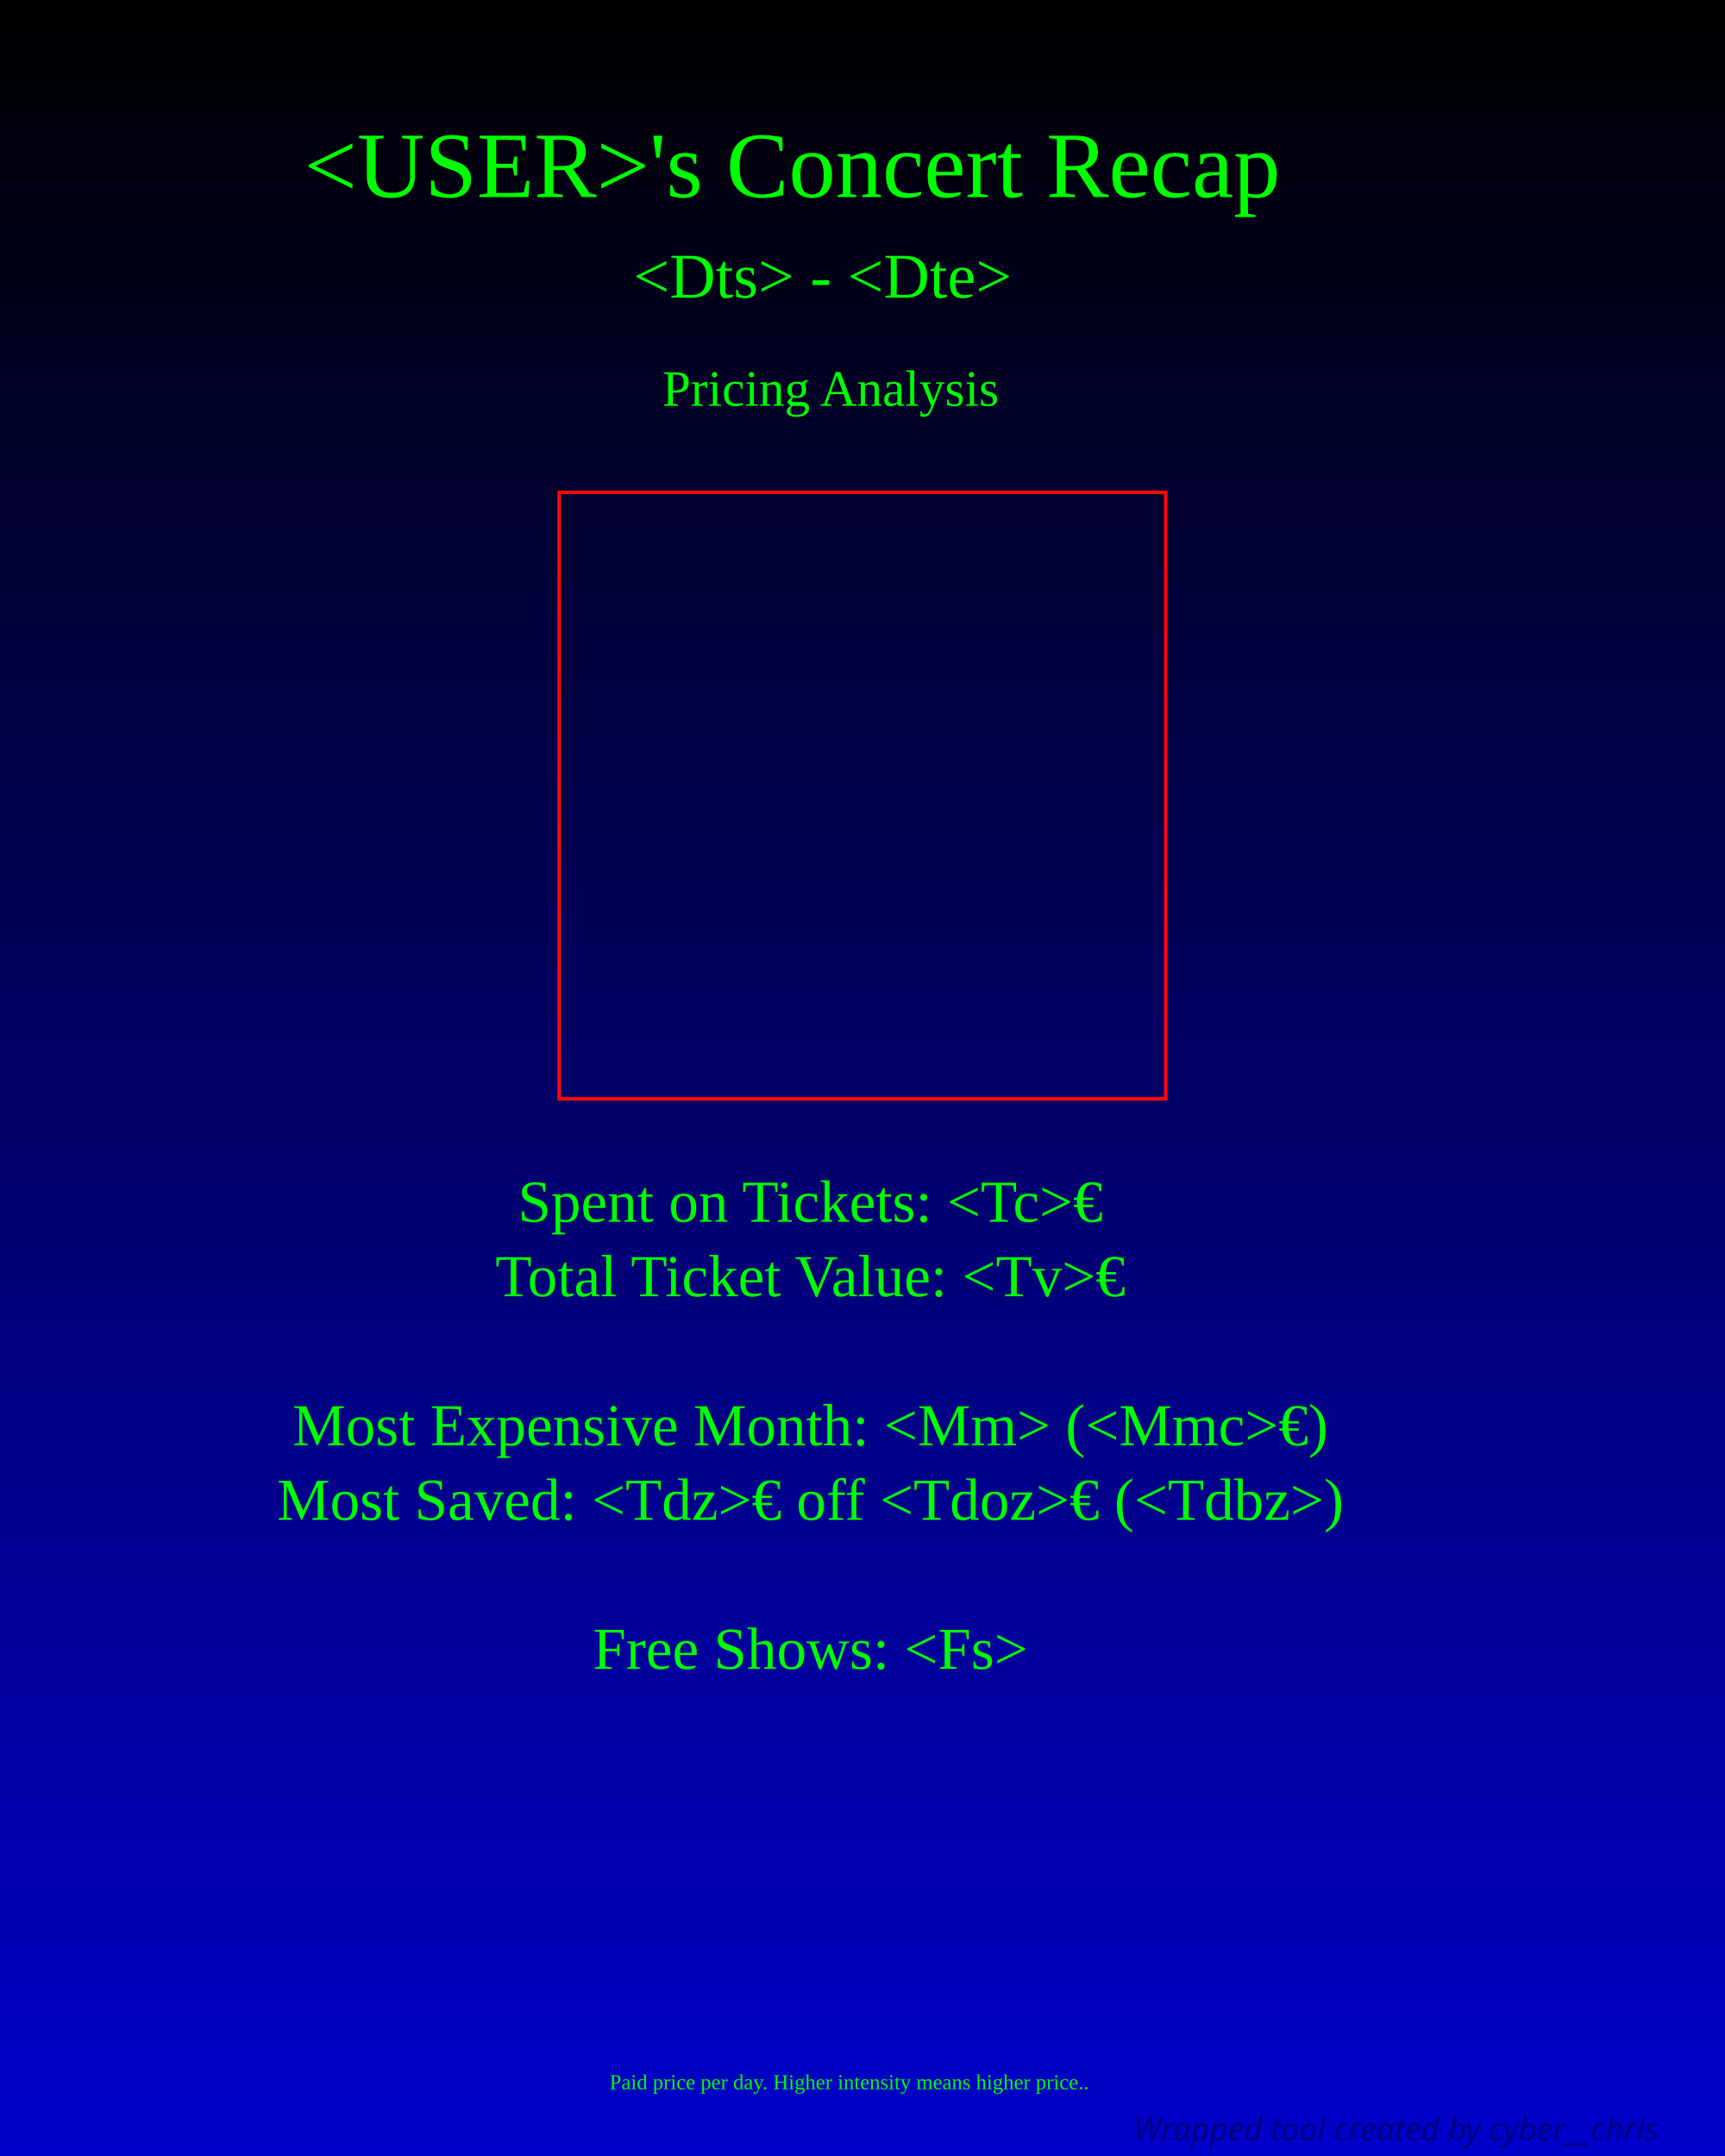
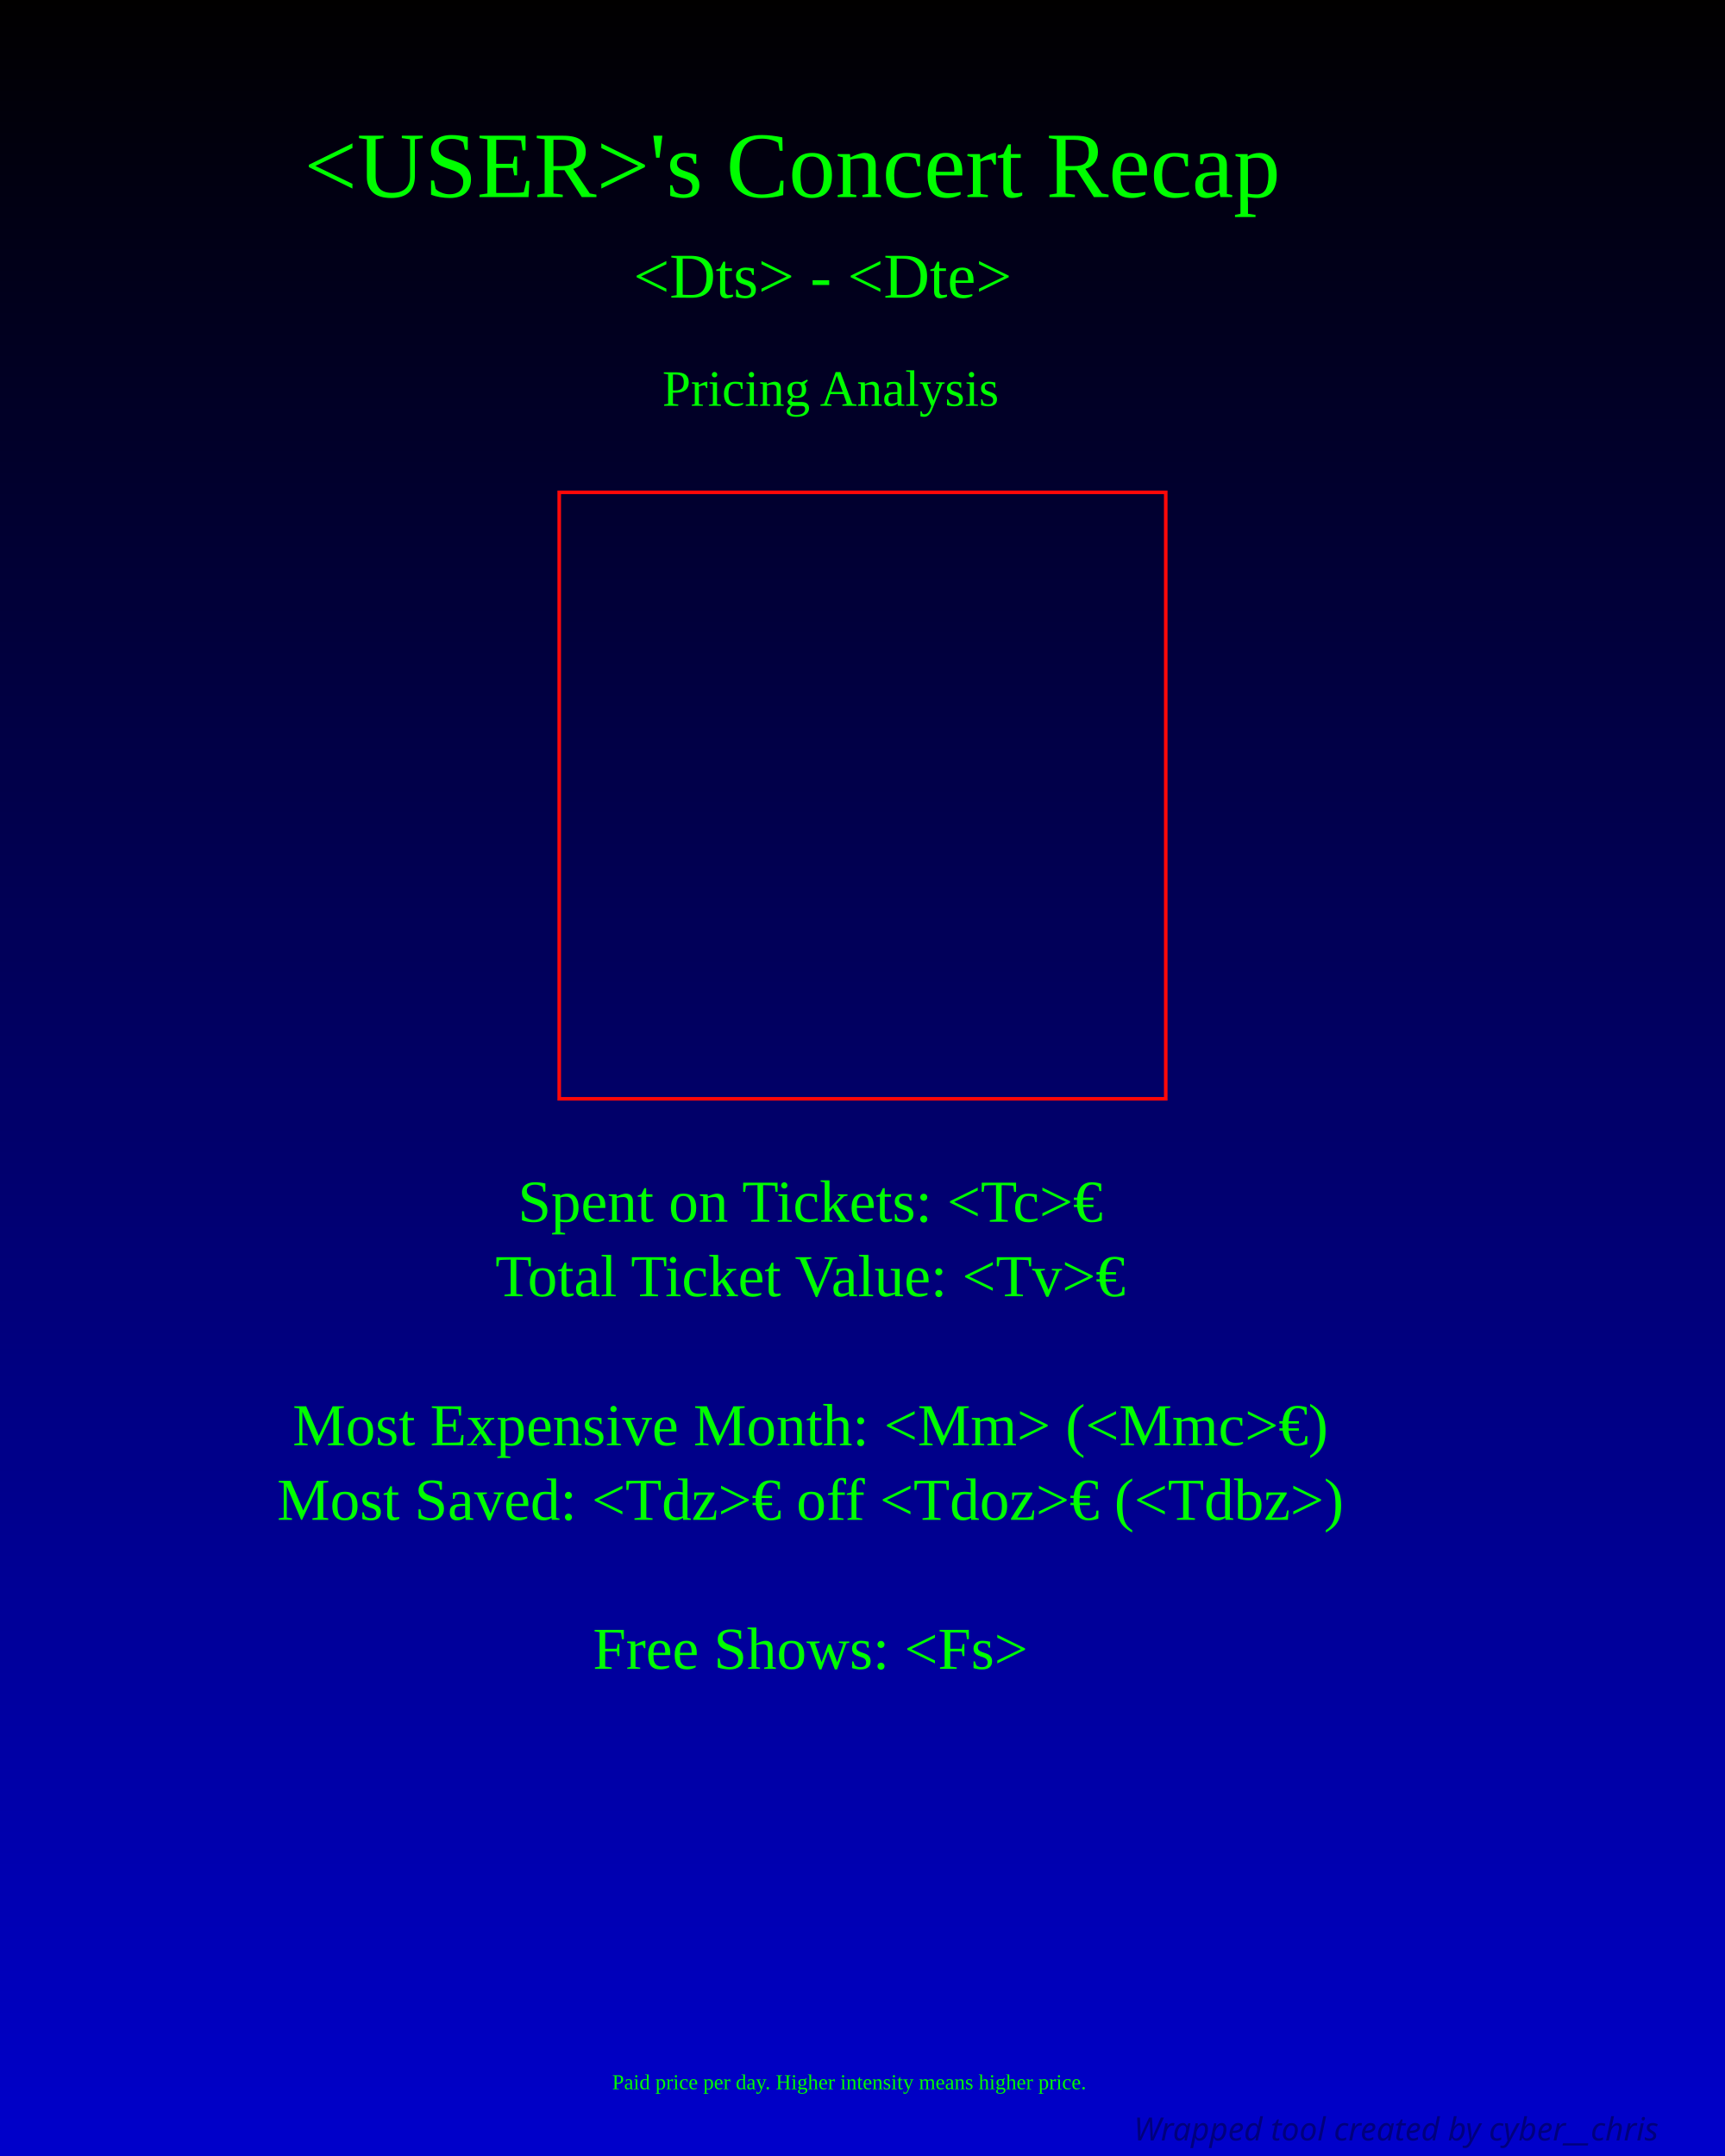
<svg xmlns="http://www.w3.org/2000/svg" xmlns:xlink="http://www.w3.org/1999/xlink" width="1080" height="1350" viewBox="0 0 1080 1350" version="1.1" id="svg1" xml:space="preserve">
  <defs id="defs1">
    <rect x="780.93" y="1044.32" width="299.07" height="35.68" id="rect4" />
    <rect x="40.778" y="84.638" width="1039.901" height="71.869" id="rect12" />
    <rect x="40.778" y="613.644" width="396.926" height="221.713" id="rect11" />
    <rect x="40.778" y="617.935" width="398.357" height="140.18" id="rect3" />
    <pattern xlink:href="#pattern6-7" preserveAspectRatio="xMidYMid" id="pattern7" patternTransform="matrix(0.2389014,0,0,0.2389014,228.0576,249.6872)" />
    <pattern patternUnits="userSpaceOnUse" width="29" height="20" patternTransform="translate(190,350)" preserveAspectRatio="xMidYMid" style="fill:#010000" id="pattern6-7">
      <path style="fill:none;stroke:#010000;stroke-width:10;stroke-linecap:butt;stroke-dasharray:none;paint-order:stroke markers fill;stop-color:#010000" d="M 0,5 C 19,5 10,15 29,15" id="path4-2" />
    </pattern>
    <linearGradient id="linearGradient3">
      <stop style="stop-color:#010000;stop-opacity:1;" offset="0" id="stop3" />
      <stop style="stop-color:#0000fe;stop-opacity:1" offset="1" id="stop4" />
    </linearGradient>
    <linearGradient xlink:href="#linearGradient3" id="linearGradient4" x1="540" y1="0" x2="540.03" y2="1351.384" gradientUnits="userSpaceOnUse" gradientTransform="scale(1,1.25)" />
  </defs>
  <g id="layer2" style="display:inline">
    <rect style="display:inline;fill:url(#linearGradient4);fill-opacity:1;stroke-width:1.118" id="rect2" width="1080" height="1350" x="0" y="0" />
    <text xml:space="preserve" style="font-style:italic;font-size:20px;font-family:sans-serif;-inkscape-font-specification:'sans-serif Italic';text-align:end;writing-mode:lr-tb;direction:ltr;text-anchor:end;display:inline;fill:#000000;fill-opacity:0.382;stroke:#ff0808;stroke-width:1.034;stroke-opacity:0" x="1064.314" y="1340.247" id="text14">
      <tspan id="tspan14" x="1064.314" y="1340.247" dx="0 0 0 0 0 0 0 0 0 0 0 0 0 0 0 0 0 0 0 0 0 0 0 0 0 0 0 0 0 0 2.28">Wrapped tool created by cyber__chris</tspan>
    </text>
  </g>
  <g id="layer1" style="display:inline">
    <text xml:space="preserve" style="display:inline;font-size:32px;text-align:center;writing-mode:lr-tb;direction:ltr;text-anchor:middle;fill:#00fe00;stroke:#ff0808;stroke-width:1.034;stroke-opacity:0" x="540.03" y="254.092" id="text17">
      <tspan id="tspan17" x="540.03" y="254.092" style="font-size:32px;fill:#00fe00">Pricing Analysis</tspan>
    </text>
    <text xml:space="preserve" style="font-size:58.667px;text-align:start;writing-mode:lr-tb;direction:ltr;text-anchor:start;display:inline;fill:#00fe00;stroke-width:0.526" x="529.718" y="123.395" id="text1">
      <tspan id="tspan1" x="540.03" y="123.395" style="font-size:58.667px;text-align:center;text-anchor:middle;fill:#00fe00;stroke-width:0.526">&lt;USER&gt;'s Concert Recap </tspan>
    </text>
    <text xml:space="preserve" style="font-size:40px;text-align:start;writing-mode:lr-tb;direction:ltr;text-anchor:start;display:inline;fill:#00fe00;stroke-width:0.327" x="540.03" y="186.378" id="text1-3">
      <tspan id="tspan1-6" x="540.03" y="186.378" style="font-size:40px;text-align:center;text-anchor:middle;fill:#00fe00;stroke-width:0.327">&lt;Dts&gt; - &lt;Dte&gt;</tspan>
    </text>
  </g>
  <g id="layer3">
    <text xml:space="preserve" style="font-size:45.869px;text-align:start;writing-mode:lr-tb;direction:ltr;text-anchor:start;display:inline;fill:none;stroke:url(#pattern7);stroke-width:0.247;stroke-linecap:butt;stroke-linejoin:miter;stroke-dasharray:none;stroke-opacity:1" x="240.003" y="203.819" id="text7">
      <tspan id="tspan7" x="240.003" y="203.819" style="fill:#00fe00;stroke:#ff0808;stroke-width:0.247;stroke-opacity:0" />
    </text>
    <text xml:space="preserve" style="font-size:37.333px;text-align:center;writing-mode:lr-tb;direction:ltr;text-anchor:middle;display:inline;fill:#00fe00;stroke:#ff0808;stroke-width:1.034;stroke-linecap:butt;stroke-linejoin:miter;stroke-dasharray:none;stroke-opacity:0" x="540.03" y="764.984" id="text9">
      <tspan x="540.03" y="764.984" style="font-size:37.333px;fill:#00fe00" id="tspan8">Spent on Tickets: &lt;Tc&gt;€</tspan>
      <tspan x="540.03" y="811.651" style="font-size:37.333px;fill:#00fe00" id="tspan18">Total Ticket Value: &lt;Tv&gt;€</tspan>
      <tspan x="540.03" y="858.317" style="font-size:37.333px;fill:#00fe00" id="tspan2" />
      <tspan x="540.03" y="904.984" style="font-size:37.333px;fill:#00fe00" id="tspan21">Most Expensive Month: &lt;Mm&gt; (&lt;Mmc&gt;€)</tspan>
      <tspan x="540.03" y="951.651" style="font-size:37.333px;fill:#00fe00" id="tspan4">Most Saved: &lt;Tdz&gt;€ off &lt;Tdoz&gt;€ (&lt;Tdbz&gt;)</tspan>
      <tspan x="540.03" y="998.317" style="font-size:37.333px;fill:#00fe00" id="tspan3" />
      <tspan x="540.03" y="1044.984" style="font-size:37.333px;fill:#00fe00" id="tspan20">Free Shows: &lt;Fs&gt;</tspan>
      <tspan x="540.03" y="1091.651" style="font-size:37.333px;fill:#00fe00" id="tspan16" />
    </text>
    <text xml:space="preserve" style="font-size:13.333px;text-align:center;writing-mode:lr-tb;direction:ltr;text-anchor:middle;fill:#00fe00;stroke:#ff0808;stroke-width:1.034;stroke-opacity:0" x="540.03" y="1308.189" id="text17-6">
-       <tspan id="tspan17-5" x="540.03" y="1308.189" style="font-size:13.333px;fill:#00fe00">Paid price per day. Higher intensity means higher price..</tspan>
+       <tspan id="tspan17-5" x="540.03" y="1308.189" style="font-size:13.333px;fill:#00fe00">Paid price per day. Higher intensity means higher price.</tspan>
    </text>
  </g>
  <rect style="display:inline;fill:none;stroke:#ff0808;stroke-width:2.24;stroke-linecap:butt;stroke-linejoin:miter;stroke-dasharray:none;stroke-opacity:1" id="rect1" width="379.745" height="379.745" x="350.12" y="308.283" />
</svg>
